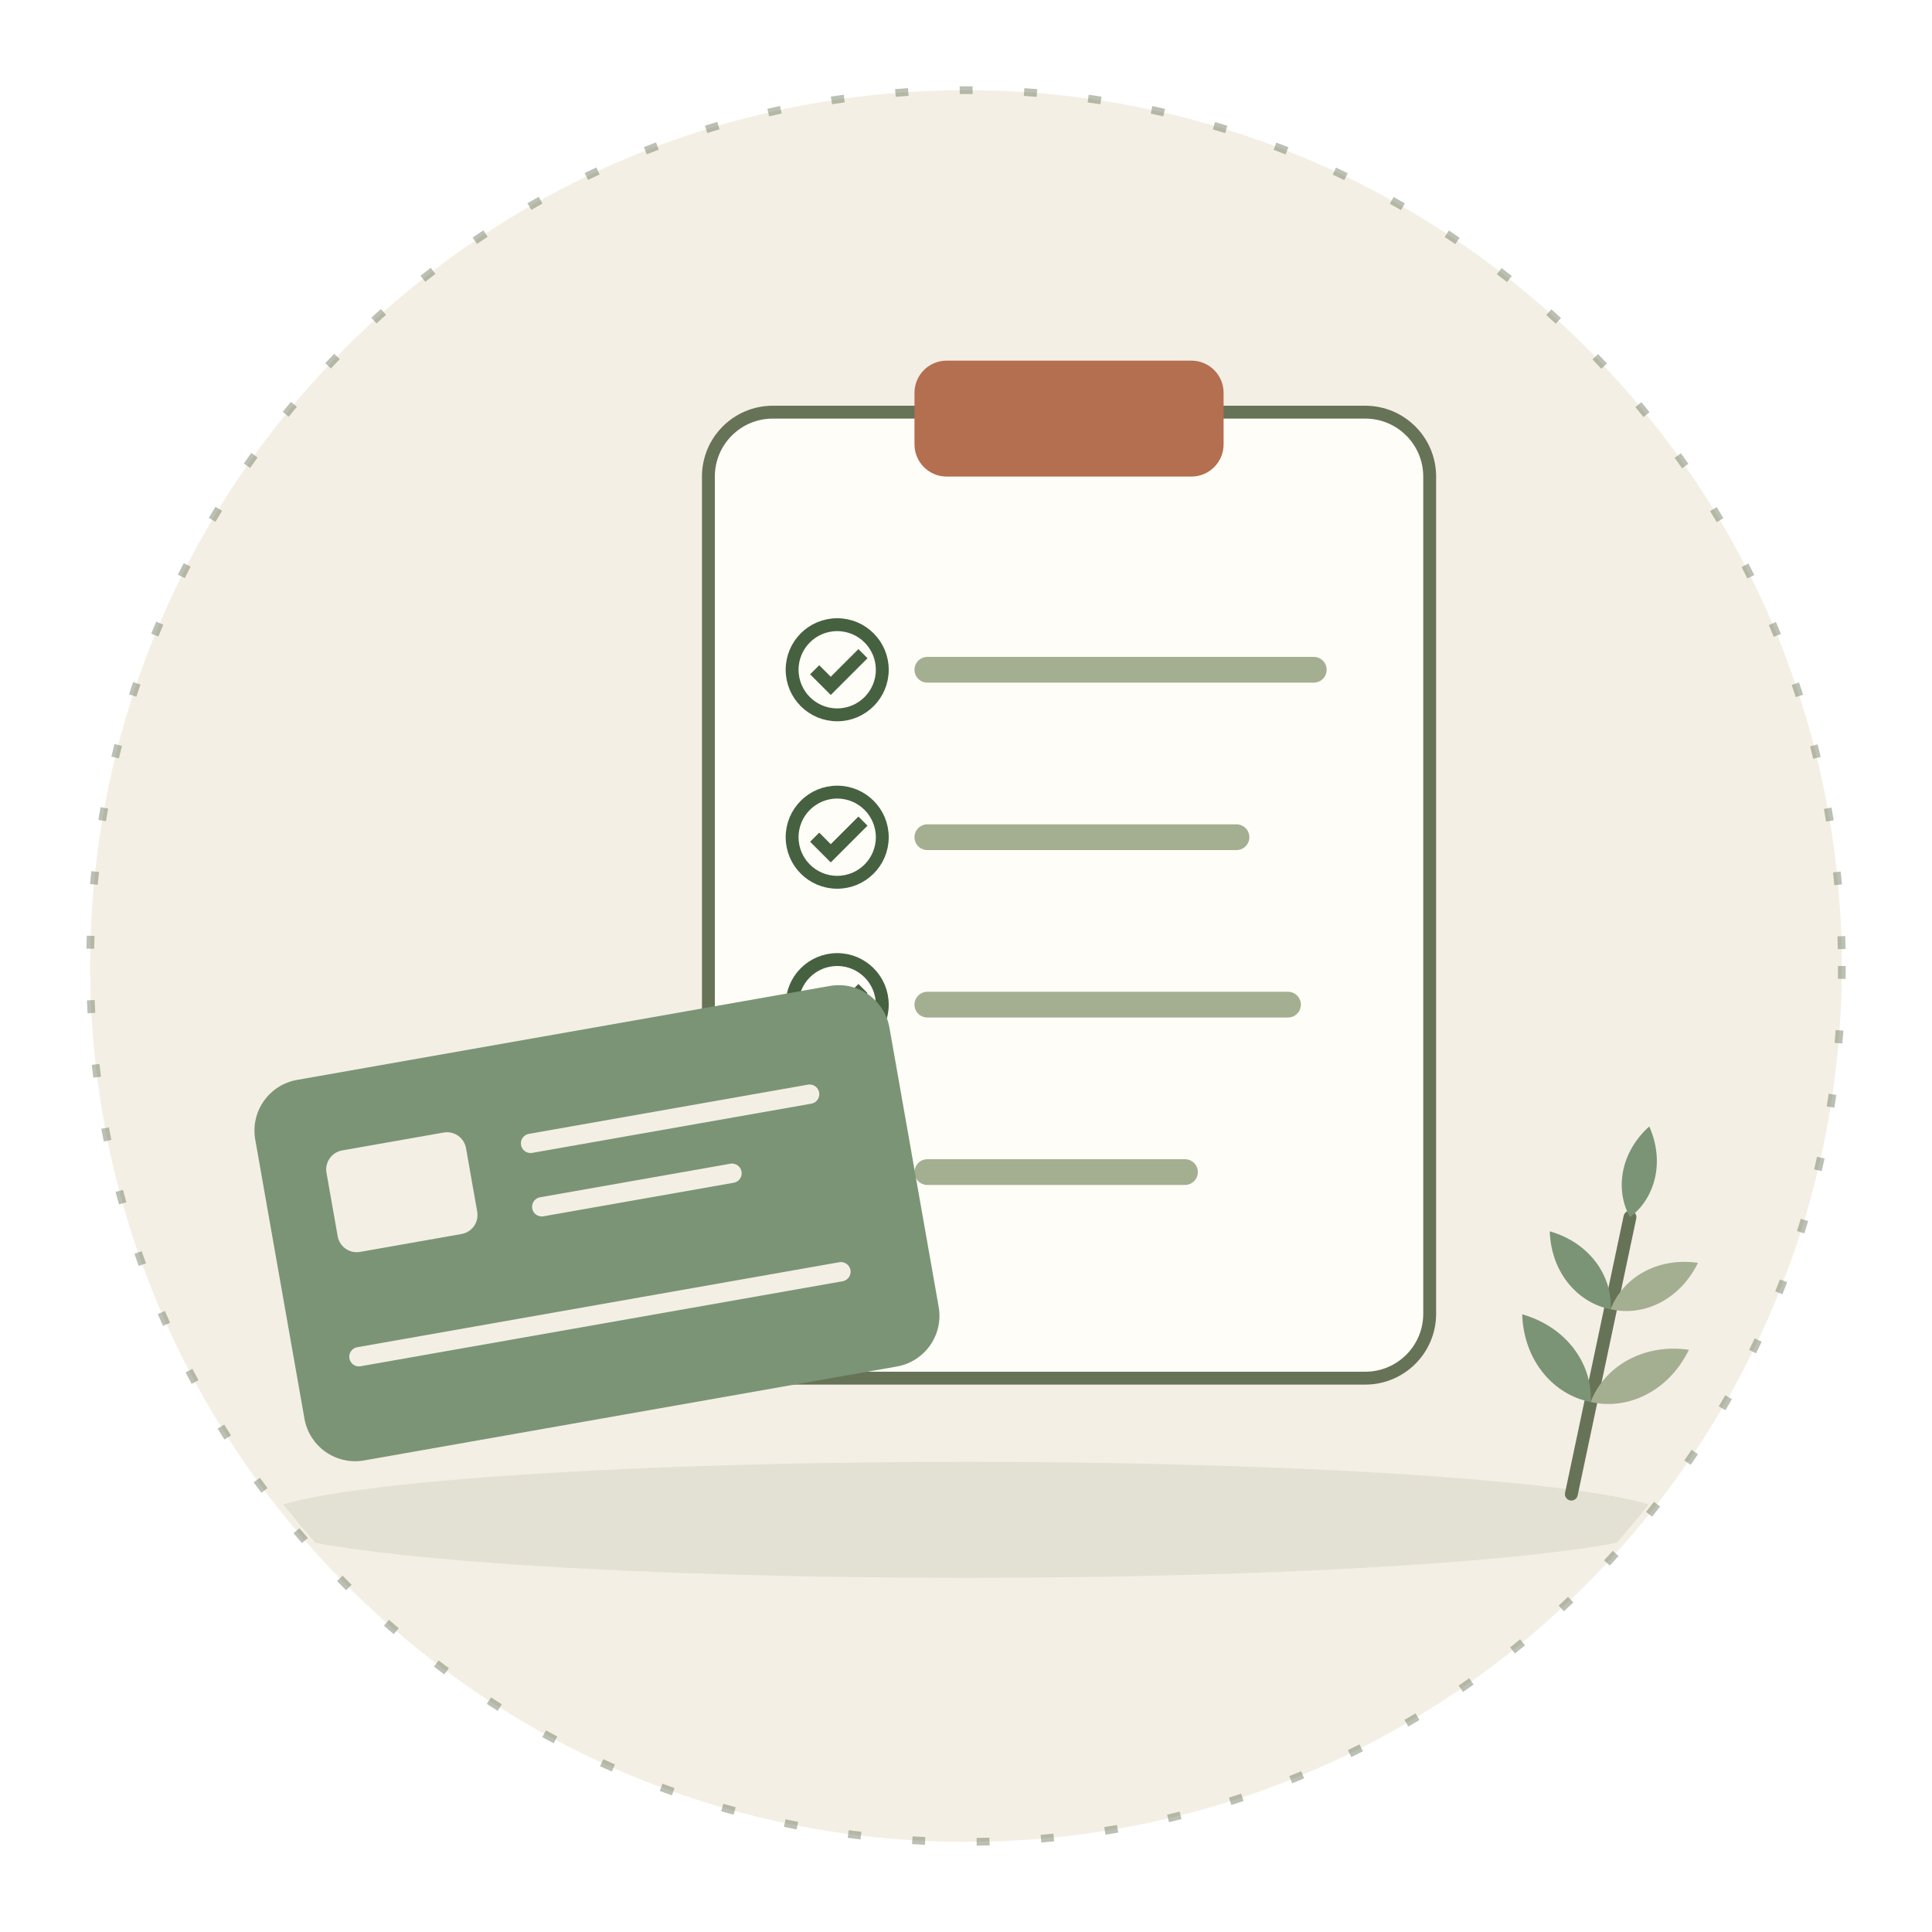
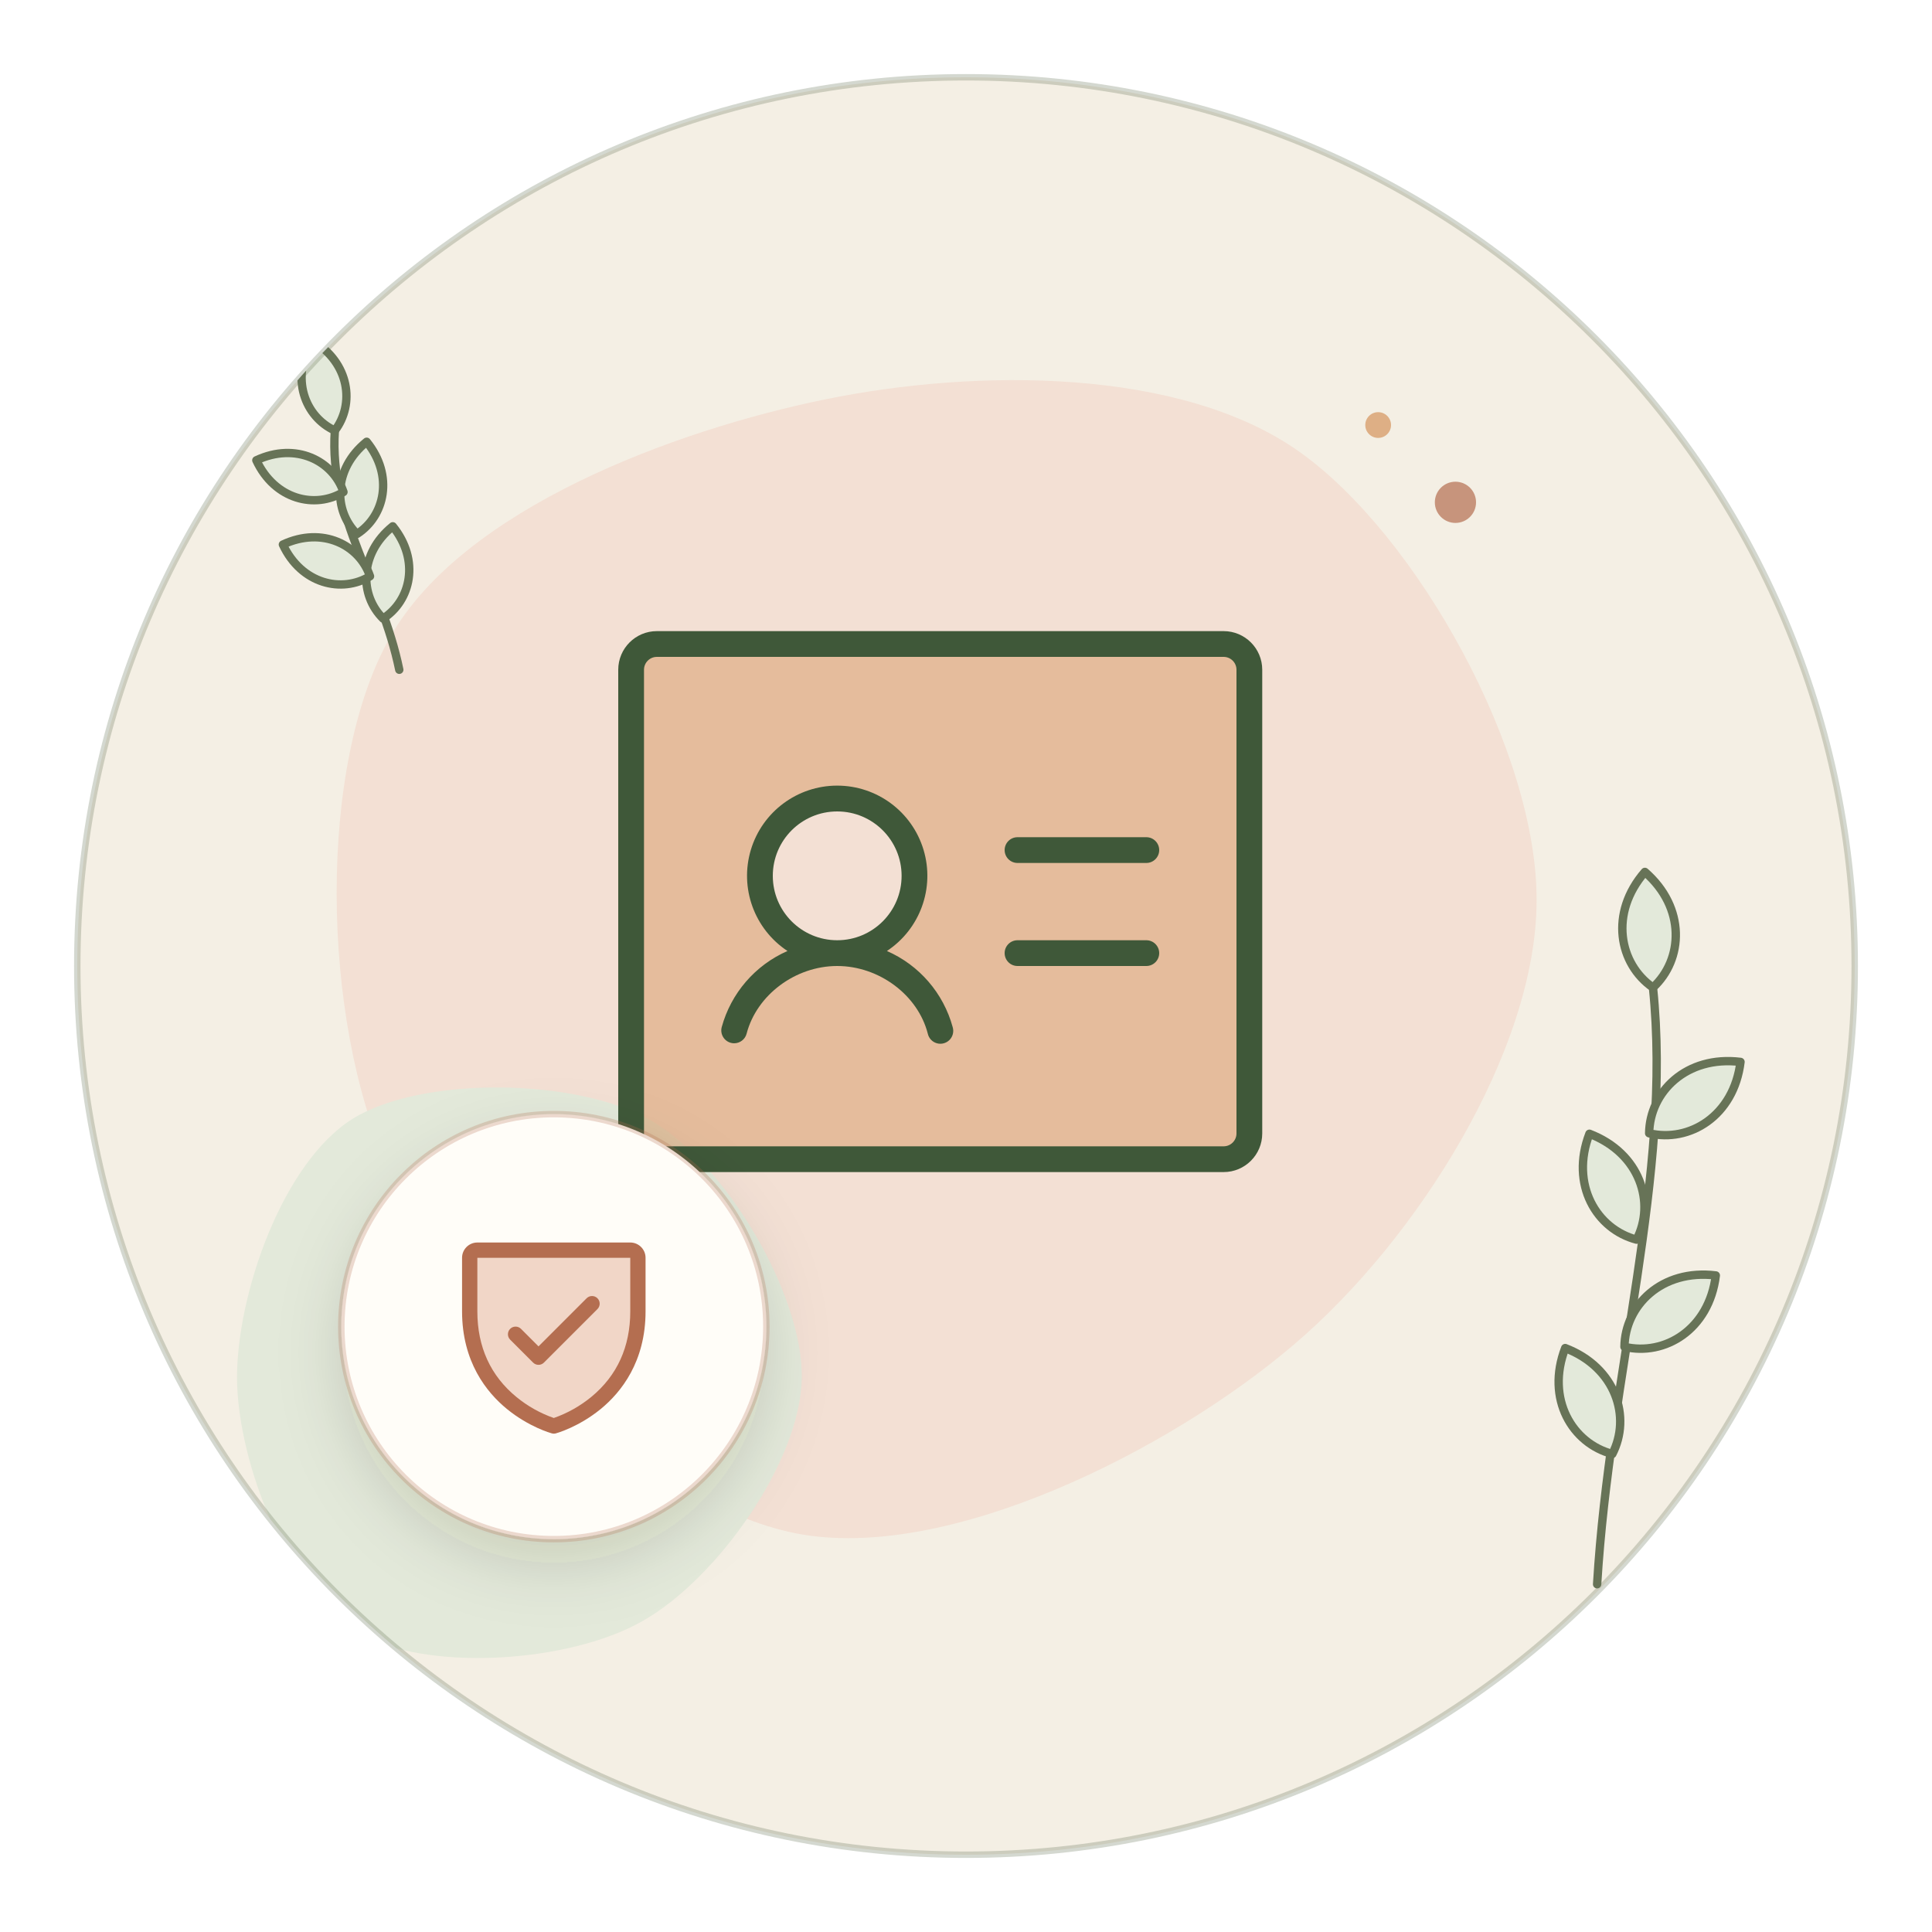
- <svg xmlns="http://www.w3.org/2000/svg" viewBox="0 0 300 300" width="300" height="300" role="img" aria-label="Una credencial de obra social junto a una planilla de prestaciones con tildes">
-   <circle cx="150" cy="150" r="136" fill="#f4efe4" />
-   <circle cx="150" cy="150" r="136" fill="none" stroke="#677357" stroke-width="1.2" stroke-dasharray="2 8" opacity=".45" />
-   <clipPath id="disco">
-     <circle cx="150" cy="150" r="135" />
-   </clipPath>
+ <svg xmlns="http://www.w3.org/2000/svg" viewBox="0 0 300 300" width="300" height="300" role="img" aria-label="Ilustración de coberturas: una credencial y un escudo de protección">
+   <defs>
+     <filter id="sombra" x="-40%" y="-40%" width="180%" height="180%">
+       <feDropShadow dx="0" dy="4" stdDeviation="5" flood-color="#2c2a22" flood-opacity=".14" />
+     </filter>
+     <clipPath id="disco">
+       <circle cx="150" cy="150" r="138" />
+     </clipPath>
+   </defs>
+   <circle cx="150" cy="150" r="138" fill="#f4efe4" />
  <g clip-path="url(#disco)">
-     <ellipse cx="150" cy="236" rx="110" ry="9" fill="#677357" opacity=".12" />
-     <rect x="110.0" y="64.0" width="112.0" height="150.0" rx="10.0" fill="#fffdf8" stroke="#677357" stroke-width="2" />
-     <rect x="142.0" y="56.0" width="48.0" height="18.0" rx="5.0" fill="#b46e50" />
-     <circle cx="130" cy="104" r="7" fill="none" stroke="#46613f" stroke-width="2" />
-     <path d="M126.5 104 l2.5 2.5 l5 -5" stroke="#46613f" stroke-width="2" fill="none" />
-     <path d="M144 104 h60" stroke="#a4af91" stroke-width="4" fill="none" stroke-linecap="round" stroke-linejoin="round" />
-     <circle cx="130" cy="130" r="7" fill="none" stroke="#46613f" stroke-width="2" />
-     <path d="M126.5 130 l2.5 2.5 l5 -5" stroke="#46613f" stroke-width="2" fill="none" />
-     <path d="M144 130 h48" stroke="#a4af91" stroke-width="4" fill="none" stroke-linecap="round" stroke-linejoin="round" />
-     <circle cx="130" cy="156" r="7" fill="none" stroke="#46613f" stroke-width="2" />
-     <path d="M126.5 156 l2.5 2.5 l5 -5" stroke="#46613f" stroke-width="2" fill="none" />
-     <path d="M144 156 h56" stroke="#a4af91" stroke-width="4" fill="none" stroke-linecap="round" stroke-linejoin="round" />
-     <circle cx="130" cy="182" r="7" fill="none" stroke="#46613f" stroke-width="2" />
-     <path d="M126.5 182 l2.5 2.5 l5 -5" stroke="#46613f" stroke-width="2" fill="none" />
-     <path d="M144 182 h40" stroke="#a4af91" stroke-width="4" fill="none" stroke-linecap="round" stroke-linejoin="round" />
-     <g transform="rotate(-10 92 186)">
-       <rect x="42.0" y="160.0" width="100.0" height="60.0" rx="8.0" fill="#7b9476" />
-       <rect x="52.0" y="172.0" width="22.0" height="16.0" rx="3.0" fill="#f4efe4" />
-       <path d="M84 176 h44 M84 186 h30 M52 204 h76" stroke="#f4efe4" stroke-width="3" fill="none" stroke-linecap="round" stroke-linejoin="round" />
+     <path d="M238.6 140.0 C238.5 163.1 220.1 192.5 200.9 208.8 C181.7 225.2 147.0 242.7 123.6 238.1 C100.2 233.5 70.8 204.5 60.3 181.3 C49.8 158.1 49.3 118.7 60.6 98.9 C71.9 79.0 104.7 66.8 128.2 62.0 C151.7 57.2 183.3 57.1 201.7 70.1 C220.1 83.1 238.8 116.9 238.6 140.0 Z" fill="#f3e0d4" />
+     <path d="M124.5 214.0 C124.3 227.0 111.3 245.2 99.8 251.7 C88.3 258.3 65.8 259.7 55.3 253.4 C44.8 247.1 36.9 227.3 36.8 214.0 C36.8 200.7 44.0 180.4 54.8 173.7 C65.5 167.1 89.5 167.3 101.1 174.0 C112.7 180.7 124.7 201.0 124.5 214.0 Z" fill="#e3e9da" />
+     <g transform="translate(248 246) rotate(14) scale(-1.0 1.0)" fill="none" stroke="#677357" stroke-width="1.30" stroke-linecap="round" stroke-linejoin="round">
+       <path d="M0 0 C6 -32.2 4 -64.4 14 -92.0" />
+       <path d="M0 0 C5 -4 6 -12 0 -18 C-6 -12 -5 -4 0 0 Z" transform="translate(2.6 -20.2) rotate(38)" fill="#e3e9da" />
+       <path d="M0 0 C5 -4 6 -12 0 -18 C-6 -12 -5 -4 0 0 Z" transform="translate(4.8 -36.8) rotate(-38)" fill="#e3e9da" />
+       <path d="M0 0 C5 -4 6 -12 0 -18 C-6 -12 -5 -4 0 0 Z" transform="translate(7.0 -53.4) rotate(38)" fill="#e3e9da" />
+       <path d="M0 0 C5 -4 6 -12 0 -18 C-6 -12 -5 -4 0 0 Z" transform="translate(9.1 -69.9) rotate(-38)" fill="#e3e9da" />
+       <path d="M0 0 C5 -4 6 -12 0 -18 C-6 -12 -5 -4 0 0 Z" transform="translate(14 -92.0) rotate(18)" fill="#e3e9da" />
    </g>
-     <path d="M244.0 232.0 L253.1 189.0" stroke="#677357" stroke-width="2" fill="none" stroke-linecap="round" stroke-linejoin="round" />
-     <path d="M0 0 C7 -8 8 -21 0 -32 C-8 -21 -7 -8 0 0 Z" transform="translate(247.0 217.7) rotate(-38) scale(0.54)" fill="#7b9476" opacity="1.0" />
-     <path d="M0 0 C7 -8 8 -21 0 -32 C-8 -21 -7 -8 0 0 Z" transform="translate(247.0 217.7) rotate(62) scale(0.54)" fill="#a4af91" opacity="1.0" />
-     <path d="M0 0 C7 -8 8 -21 0 -32 C-8 -21 -7 -8 0 0 Z" transform="translate(250.1 203.3) rotate(-38) scale(0.48)" fill="#7b9476" opacity="1.0" />
-     <path d="M0 0 C7 -8 8 -21 0 -32 C-8 -21 -7 -8 0 0 Z" transform="translate(250.1 203.3) rotate(62) scale(0.48)" fill="#a4af91" opacity="1.0" />
-     <path d="M0 0 C7 -8 8 -21 0 -32 C-8 -21 -7 -8 0 0 Z" transform="translate(253.1 189.0) rotate(12) scale(0.45)" fill="#7b9476" opacity="1.0" />
+     <g transform="translate(62 104) rotate(-32) scale(0.8 0.8)" fill="none" stroke="#677357" stroke-width="1.62" stroke-linecap="round" stroke-linejoin="round">
+       <path d="M0 0 C6 -16.1 4 -32.2 14 -46.0" />
+       <path d="M0 0 C5 -4 6 -12 0 -18 C-6 -12 -5 -4 0 0 Z" transform="translate(2.6 -10.1) rotate(38)" fill="#e3e9da" />
+       <path d="M0 0 C5 -4 6 -12 0 -18 C-6 -12 -5 -4 0 0 Z" transform="translate(4.8 -18.4) rotate(-38)" fill="#e3e9da" />
+       <path d="M0 0 C5 -4 6 -12 0 -18 C-6 -12 -5 -4 0 0 Z" transform="translate(7.0 -26.7) rotate(38)" fill="#e3e9da" />
+       <path d="M0 0 C5 -4 6 -12 0 -18 C-6 -12 -5 -4 0 0 Z" transform="translate(9.1 -35.0) rotate(-38)" fill="#e3e9da" />
+       <path d="M0 0 C5 -4 6 -12 0 -18 C-6 -12 -5 -4 0 0 Z" transform="translate(14 -46.0) rotate(18)" fill="#e3e9da" />
+     </g>
+     <g transform="translate(82.0 76.0) scale(0.5)">
+       <path d="M216,48H40a8,8,0,0,0-8,8V200a8,8,0,0,0,8,8H216a8,8,0,0,0,8-8V56A8,8,0,0,0,216,48ZM96,144a24,24,0,1,1,24-24A24,24,0,0,1,96,144Z" fill="#d89f6d" opacity="0.55" />
+       <g fill="#3f5839">
+         <path d="M196,112a4,4,0,0,1-4,4H152a4,4,0,0,1,0-8h40A4,4,0,0,1,196,112Zm-4,28H152a4,4,0,0,0,0,8h40a4,4,0,0,0,0-8Zm36-84V200a12,12,0,0,1-12,12H40a12,12,0,0,1-12-12V56A12,12,0,0,1,40,44H216A12,12,0,0,1,228,56Zm-8,0a4,4,0,0,0-4-4H40a4,4,0,0,0-4,4V200a4,4,0,0,0,4,4H216a4,4,0,0,0,4-4ZM131.87,167a4,4,0,1,1-7.74,2C121.06,157,109,148,96,148s-25,9-28.13,21A4,4,0,0,1,64,172a3.87,3.87,0,0,1-1-.13A4,4,0,0,1,60.13,167a36.28,36.28,0,0,1,20.43-23.66,28,28,0,1,1,30.88,0A36.2,36.2,0,0,1,131.87,167ZM96,140a20,20,0,1,0-20-20A20,20,0,0,0,96,140Z" />
+       </g>
+     </g>
+     <circle cx="86" cy="206" r="33" fill="#fffdf8" filter="url(#sombra)" />
+     <circle cx="86" cy="206" r="33" fill="none" stroke="#b46e50" stroke-opacity=".25" stroke-width="1" />
+     <g transform="translate(67.0 187.0) scale(0.1484)">
+       <path d="M216,56v56c0,96-88,120-88,120S40,208,40,112V56a8,8,0,0,1,8-8H208A8,8,0,0,1,216,56Z" fill="#f1d6c7" opacity="1" />
+       <g fill="#b46e50">
+         <path d="M208,40H48A16,16,0,0,0,32,56v56c0,52.72,25.52,84.67,46.93,102.19,23.06,18.86,46,25.26,47,25.53a8,8,0,0,0,4.2,0c1-.27,23.91-6.67,47-25.53C198.48,196.67,224,164.72,224,112V56A16,16,0,0,0,208,40Zm0,72c0,37.07-13.66,67.16-40.6,89.42A129.3,129.3,0,0,1,128,223.62a128.25,128.25,0,0,1-38.92-21.81C61.82,179.51,48,149.3,48,112l0-56,160,0ZM82.34,141.66a8,8,0,0,1,11.32-11.32L112,148.69l50.34-50.35a8,8,0,0,1,11.32,11.32l-56,56a8,8,0,0,1-11.32,0Z" />
+       </g>
+     </g>
+     <circle cx="226" cy="78" r="3.2" fill="#b46e50" opacity=".7" />
+     <circle cx="214" cy="66" r="2" fill="#d89f6d" opacity=".8" />
  </g>
+   <circle cx="150" cy="150" r="138" fill="none" stroke="#677357" stroke-opacity=".28" stroke-width="1" />
</svg>
